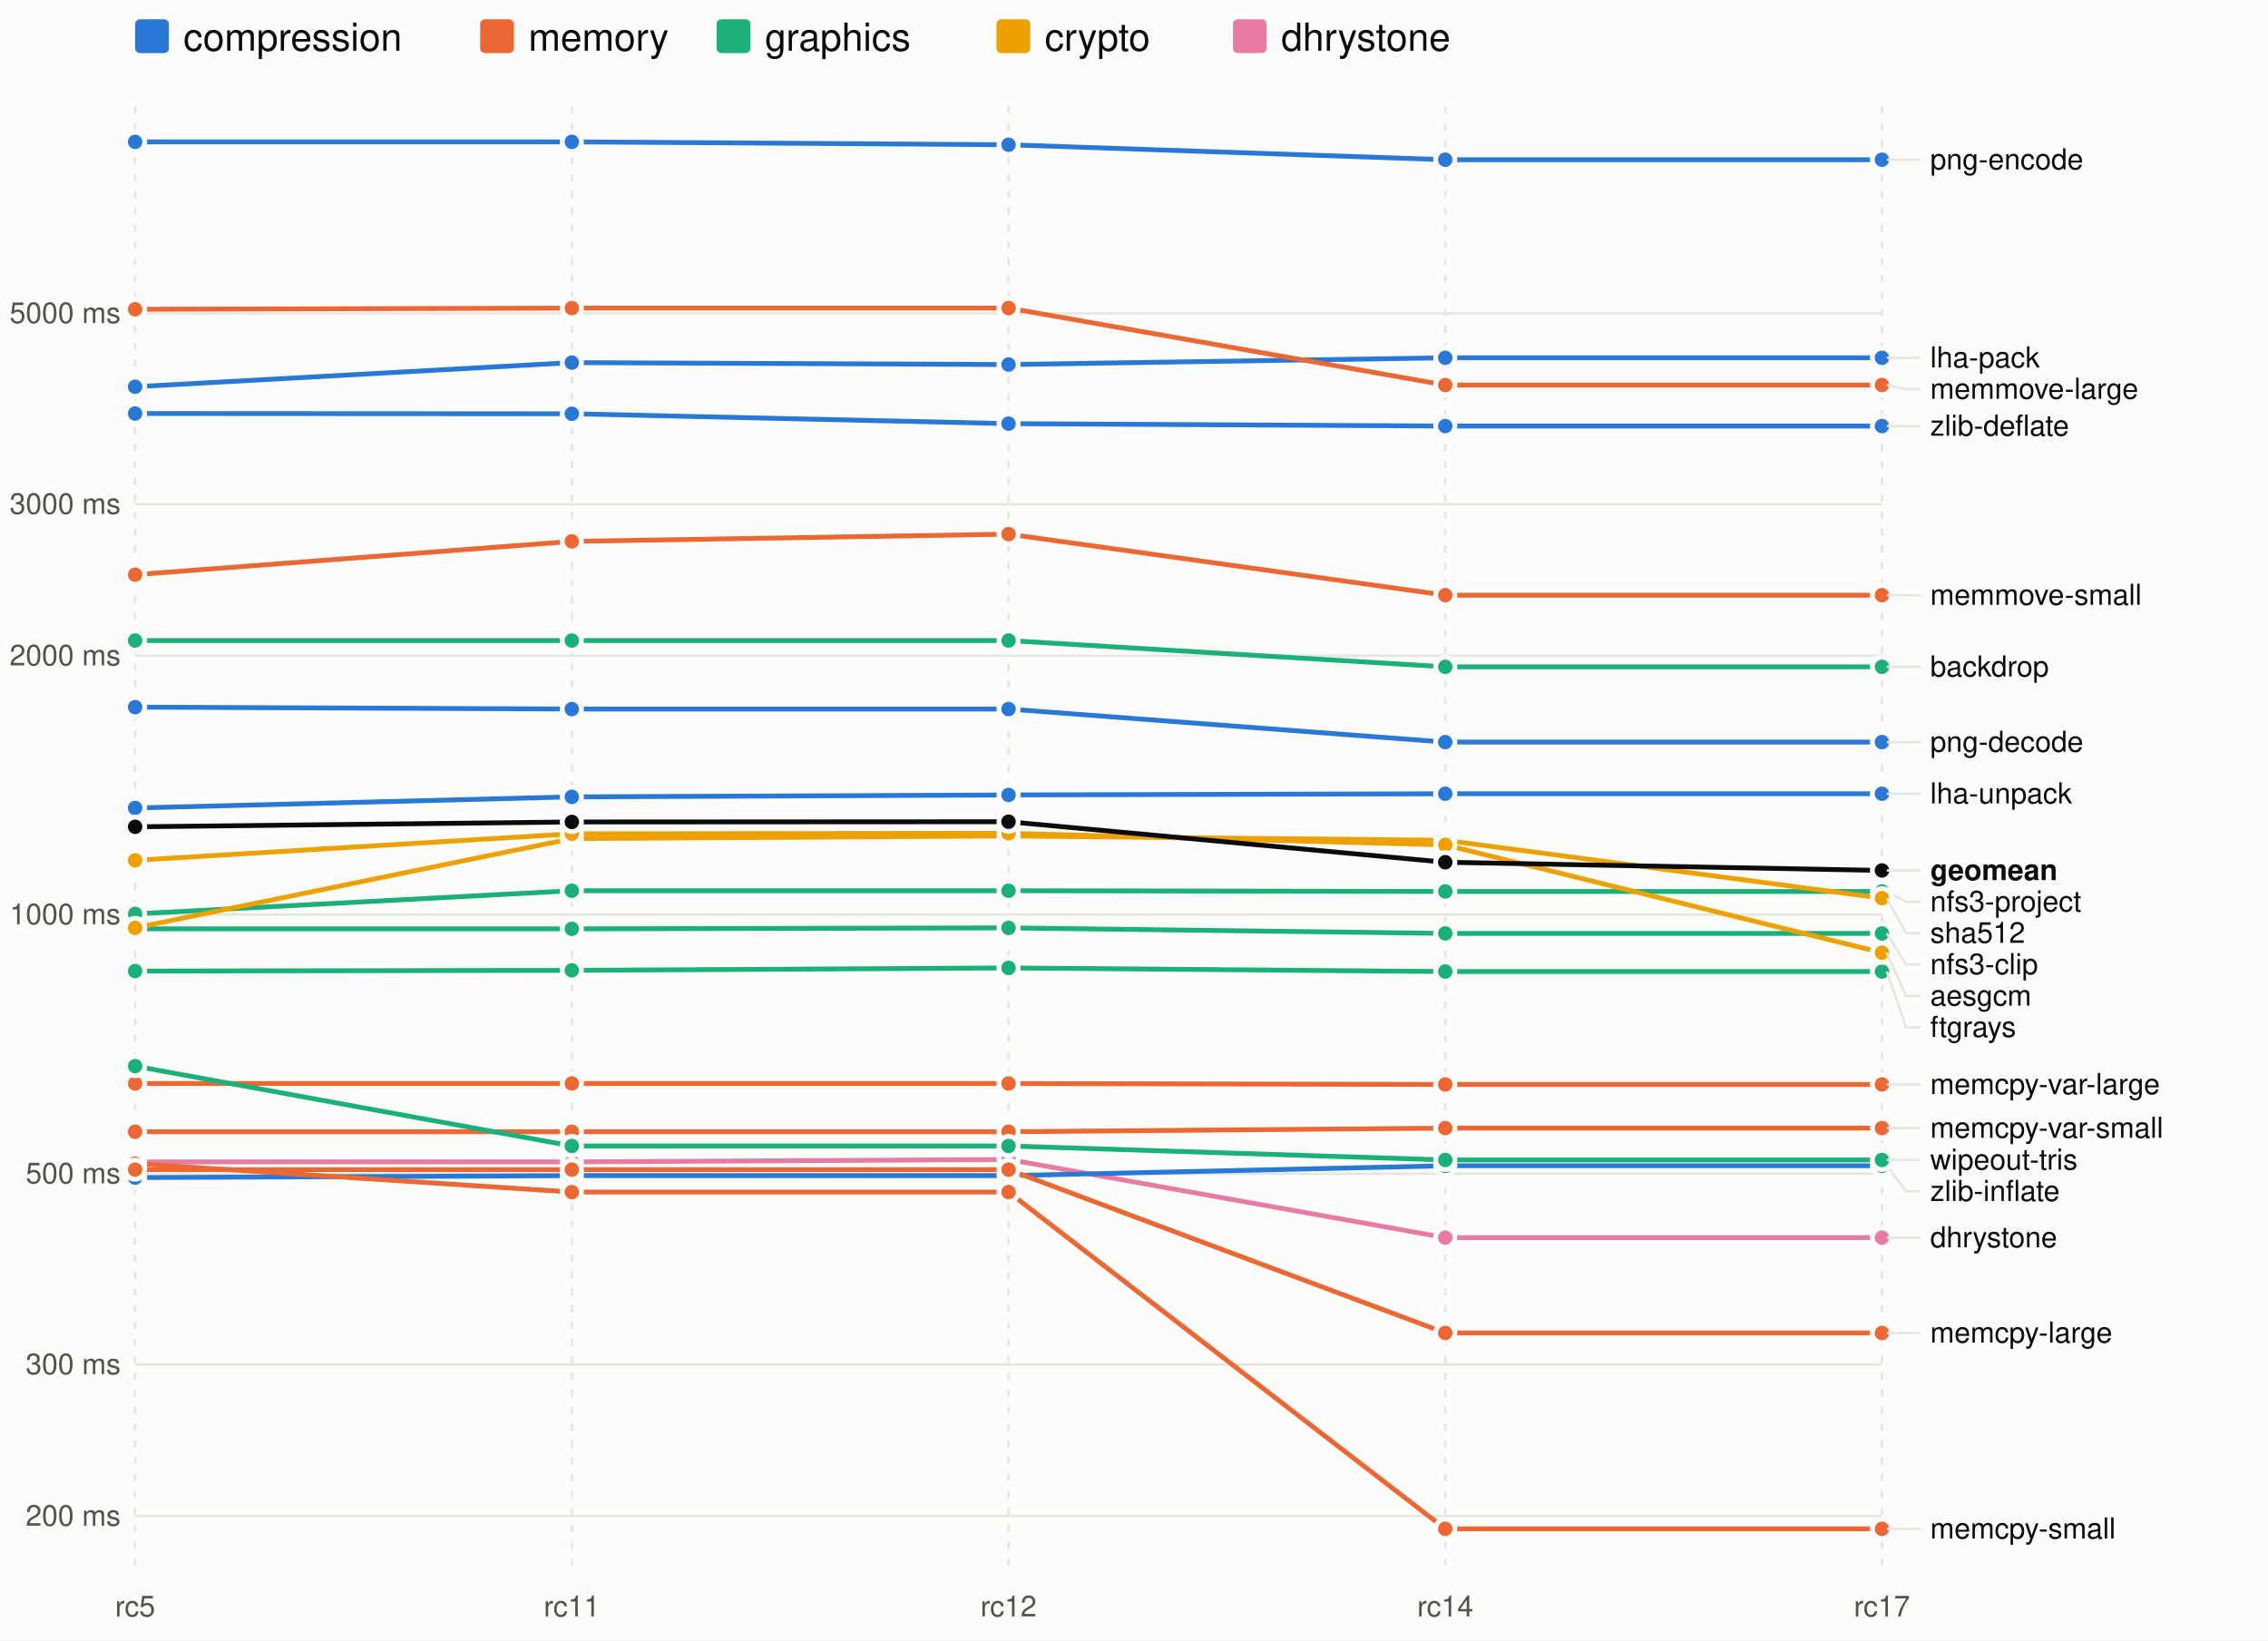
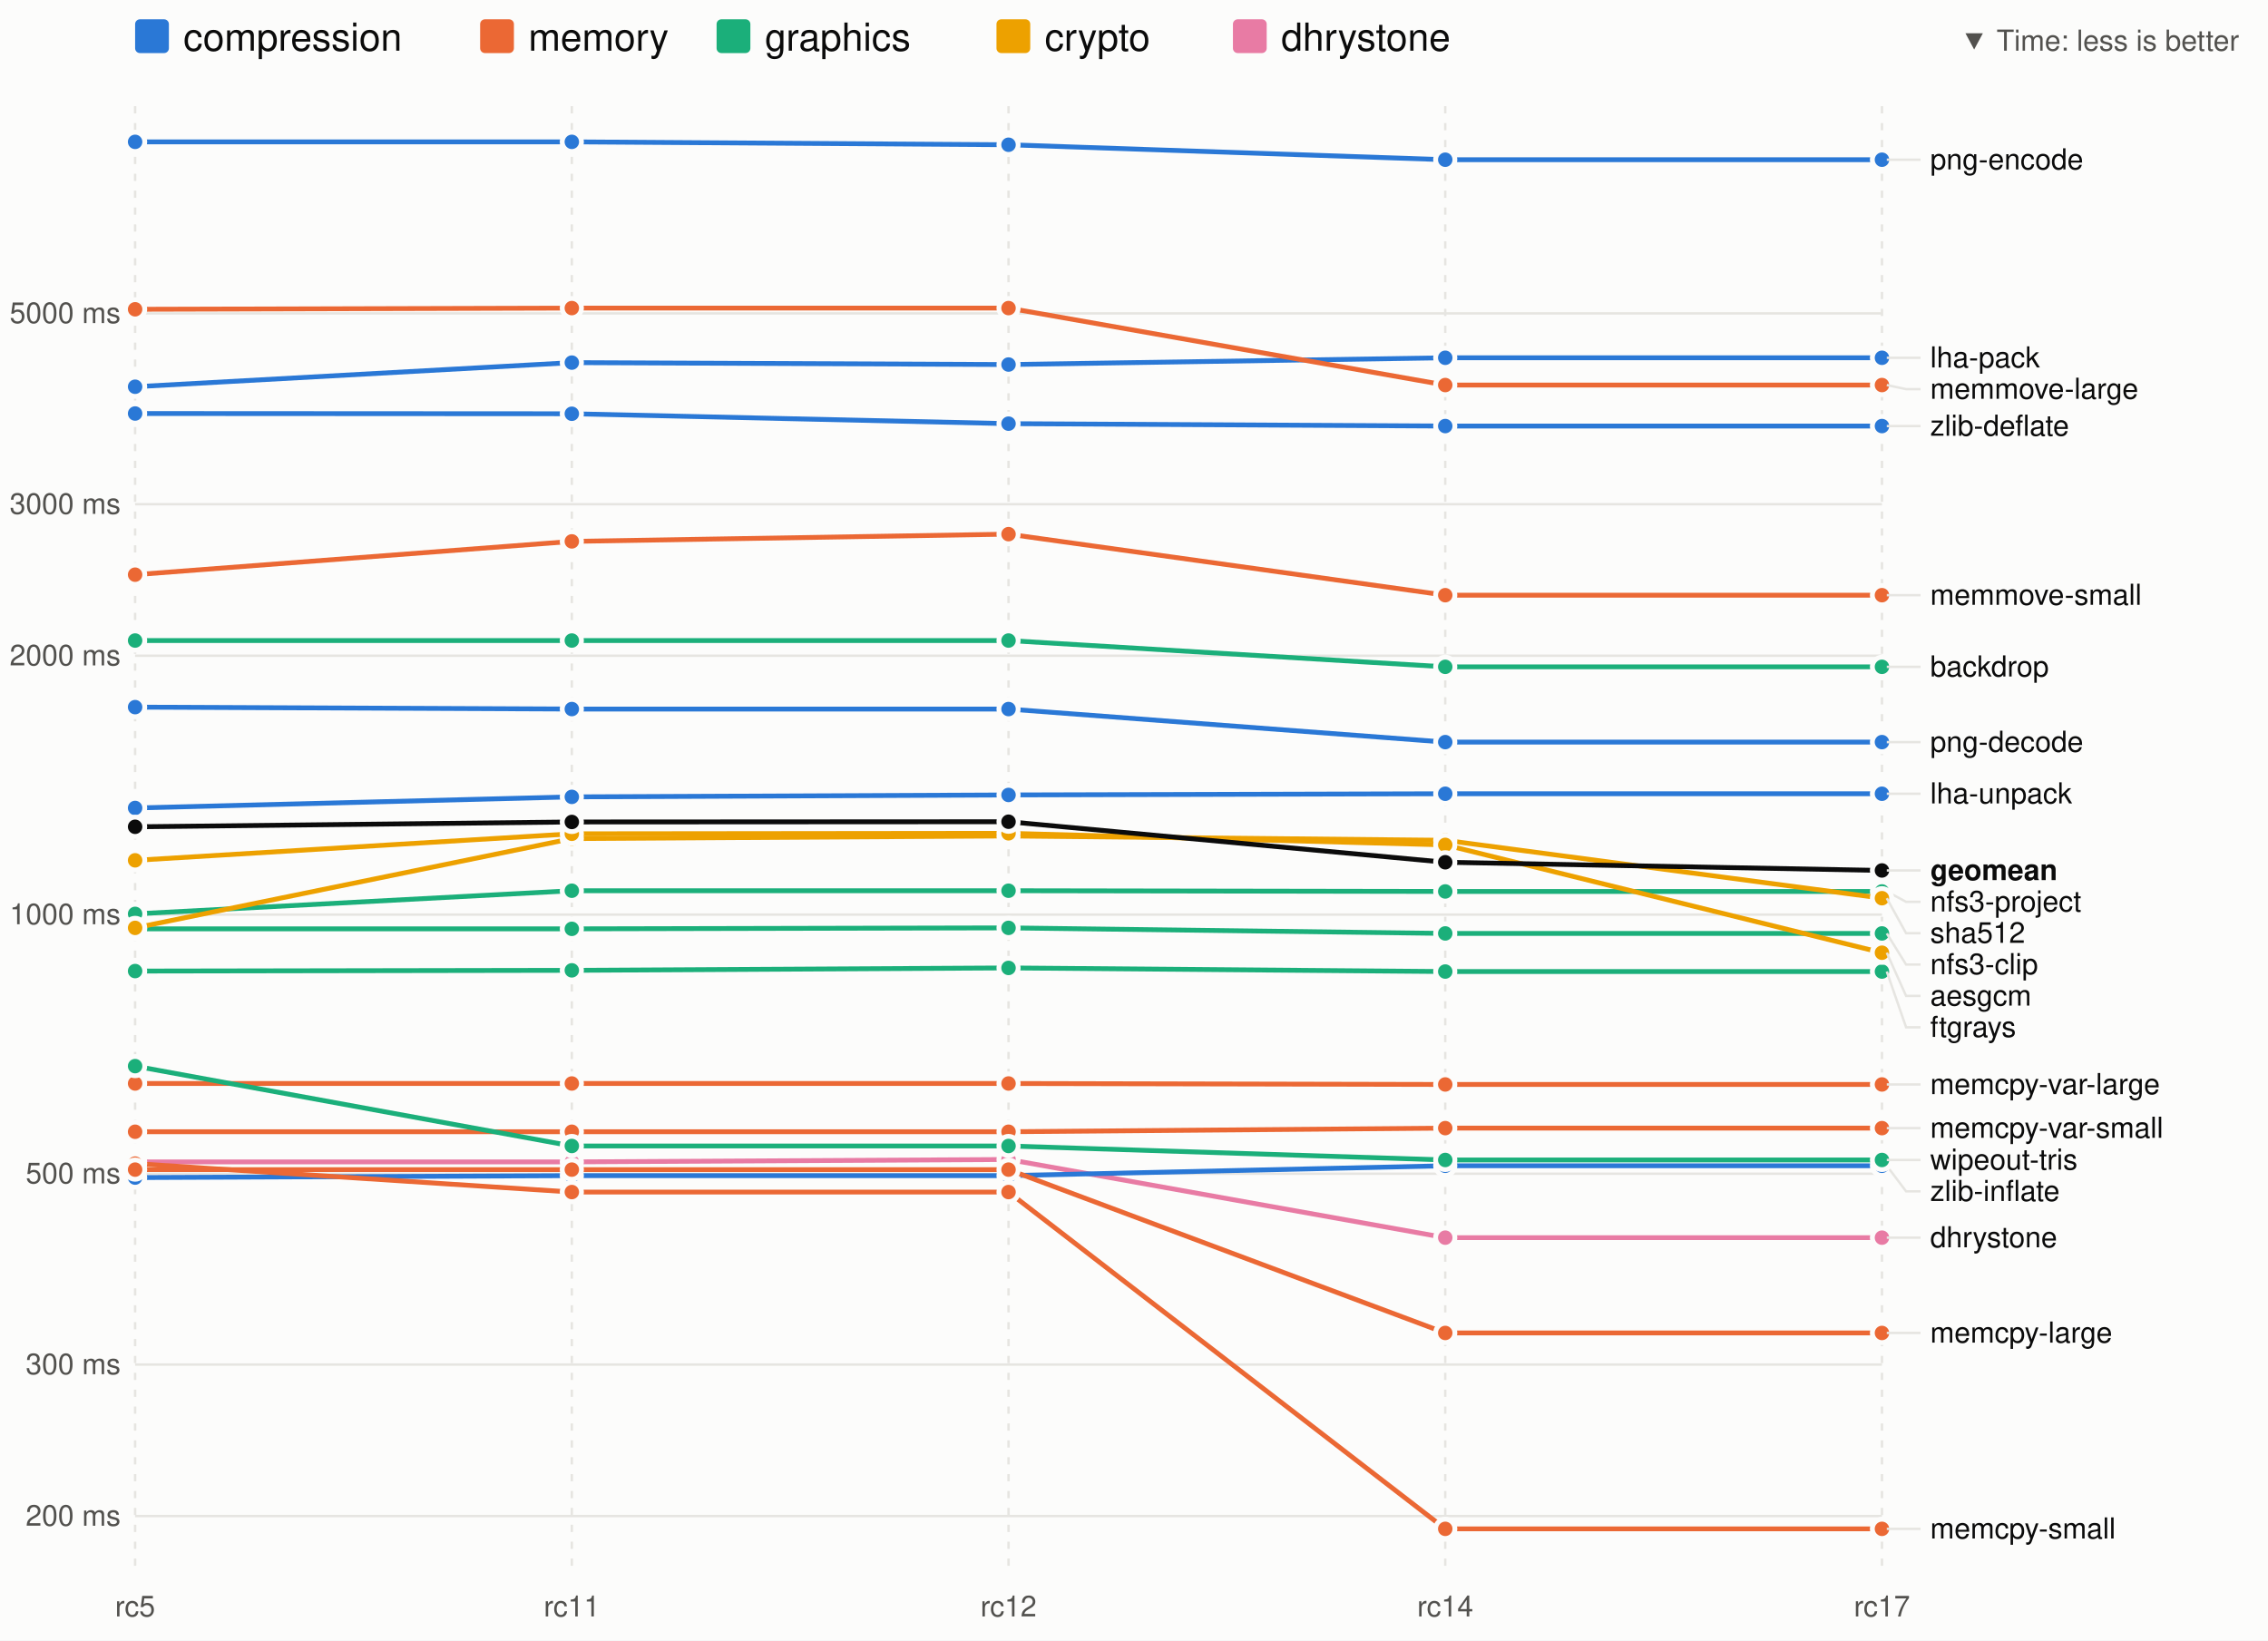
<svg xmlns="http://www.w3.org/2000/svg" width="940" height="680" viewBox="0 0 940 680" role="img" aria-label="GCC 16.2 releases on benchwork-040, time in ms">
  <style>.t{font-family:system-ui,-apple-system,'Segoe UI',Helvetica,Arial,sans-serif;font-size:12px;fill:#0b0b0b}.t.muted{fill:#52514e}.t.big{font-size:16px}.t.name{font-weight:600}.t.axis{fill:#52514e;font-size:12px}.grid{stroke:#e6e5e1;stroke-width:1}.ref{stroke:#0b0b0b;stroke-width:2}.bg{fill:#fcfcfb}.ring{stroke:#fcfcfb;stroke-width:2}.dot{fill:#0b0b0b}.s0{fill:#2a78d6}.k0{stroke:#2a78d6}.s1{fill:#eb6834}.k1{stroke:#eb6834}.s2{fill:#1baf7a}.k2{stroke:#1baf7a}.s3{fill:#eda100}.k3{stroke:#eda100}.s4{fill:#e87ba4}.k4{stroke:#e87ba4}@media(prefers-color-scheme:dark){.t{fill:#ffffff}.t.muted{fill:#c3c2b7}.t.axis{fill:#c3c2b7}.grid{stroke:#333331}.ref{stroke:#ffffff}.bg{fill:#1a1a19}.ring{stroke:#1a1a19}.dot{fill:#ffffff}.s0{fill:#3987e5}.k0{stroke:#3987e5}.s1{fill:#d95926}.k1{stroke:#d95926}.s2{fill:#199e70}.k2{stroke:#199e70}.s3{fill:#c98500}.k3{stroke:#c98500}.s4{fill:#d55181}.k4{stroke:#d55181}}</style>
  <rect class="bg" width="940" height="680" />
+   <text class="t muted" x="928" y="21" text-anchor="end">▼ Time: less is better</text>
  <rect class="s0" x="56" y="8" width="14" height="14" rx="2" />
  <text class="t big" x="76" y="21">compression</text>
  <rect class="s1" x="199" y="8" width="14" height="14" rx="2" />
  <text class="t big" x="219" y="21">memory</text>
  <rect class="s2" x="297" y="8" width="14" height="14" rx="2" />
  <text class="t big" x="317" y="21">graphics</text>
  <rect class="s3" x="413" y="8" width="14" height="14" rx="2" />
  <text class="t big" x="433" y="21">crypto</text>
  <rect class="s4" x="511" y="8" width="14" height="14" rx="2" />
  <text class="t big" x="531" y="21">dhrystone</text>
  <line class="grid" x1="56.0" y1="44" x2="56.0" y2="650" stroke-dasharray="3 4" />
  <line class="grid" x1="237.0" y1="44" x2="237.0" y2="650" stroke-dasharray="3 4" />
  <line class="grid" x1="418.0" y1="44" x2="418.0" y2="650" stroke-dasharray="3 4" />
  <line class="grid" x1="599.0" y1="44" x2="599.0" y2="650" stroke-dasharray="3 4" />
  <line class="grid" x1="780.0" y1="44" x2="780.0" y2="650" stroke-dasharray="3 4" />
  <line class="grid" x1="56" y1="628.4" x2="780" y2="628.4" />
  <text class="t axis" x="50" y="632.4" text-anchor="end">200 ms</text>
  <line class="grid" x1="56" y1="565.6" x2="780" y2="565.6" />
  <text class="t axis" x="50" y="569.6" text-anchor="end">300 ms</text>
  <line class="grid" x1="56" y1="486.5" x2="780" y2="486.5" />
  <text class="t axis" x="50" y="490.5" text-anchor="end">500 ms</text>
  <line class="grid" x1="56" y1="379.1" x2="780" y2="379.1" />
  <text class="t axis" x="50" y="383.1" text-anchor="end">1000 ms</text>
  <line class="grid" x1="56" y1="271.8" x2="780" y2="271.8" />
  <text class="t axis" x="50" y="275.8" text-anchor="end">2000 ms</text>
  <line class="grid" x1="56" y1="209.0" x2="780" y2="209.0" />
  <text class="t axis" x="50" y="213.0" text-anchor="end">3000 ms</text>
  <line class="grid" x1="56" y1="129.9" x2="780" y2="129.9" />
  <text class="t axis" x="50" y="133.9" text-anchor="end">5000 ms</text>
  <text class="t axis" x="56.0" y="670" text-anchor="middle">rc5</text>
  <text class="t axis" x="237.0" y="670" text-anchor="middle">rc11</text>
  <text class="t axis" x="418.0" y="670" text-anchor="middle">rc12</text>
  <text class="t axis" x="599.0" y="670" text-anchor="middle">rc14</text>
  <text class="t axis" x="780.0" y="670" text-anchor="middle">rc17</text>
  <path class="k4" d="M56.0,481.6L237.0,481.6L418.0,480.6L599.0,513.0L780.0,513.0" fill="none" stroke-width="2" stroke-linejoin="round" />
  <circle class="s4 ring" cx="56.0" cy="481.6" r="4" />
  <circle cx="56.0" cy="481.6" r="7" fill="transparent" />
  <circle class="s4 ring" cx="237.0" cy="481.6" r="4" />
  <circle cx="237.0" cy="481.6" r="7" fill="transparent" />
  <circle class="s4 ring" cx="418.0" cy="480.6" r="4" />
  <circle cx="418.0" cy="480.6" r="7" fill="transparent" />
  <circle class="s4 ring" cx="599.0" cy="513.0" r="4" />
  <circle cx="599.0" cy="513.0" r="7" fill="transparent" />
  <circle class="s4 ring" cx="780.0" cy="513.0" r="4" />
  <circle cx="780.0" cy="513.0" r="7" fill="transparent" />
  <path class="grid" d="M782,513.0 L790,513.0 h6" fill="none" />
  <text class="t" x="800" y="517.0">dhrystone</text>
  <path class="k2" d="M56.0,265.5L237.0,265.5L418.0,265.5L599.0,276.4L780.0,276.4" fill="none" stroke-width="2" stroke-linejoin="round" />
  <circle class="s2 ring" cx="56.0" cy="265.5" r="4" />
  <circle cx="56.0" cy="265.5" r="7" fill="transparent" />
  <circle class="s2 ring" cx="237.0" cy="265.5" r="4" />
  <circle cx="237.0" cy="265.5" r="7" fill="transparent" />
  <circle class="s2 ring" cx="418.0" cy="265.5" r="4" />
  <circle cx="418.0" cy="265.5" r="7" fill="transparent" />
  <circle class="s2 ring" cx="599.0" cy="276.4" r="4" />
  <circle cx="599.0" cy="276.4" r="7" fill="transparent" />
  <circle class="s2 ring" cx="780.0" cy="276.4" r="4" />
  <circle cx="780.0" cy="276.4" r="7" fill="transparent" />
  <path class="grid" d="M782,276.4 L790,276.4 h6" fill="none" />
  <text class="t" x="800" y="280.4">backdrop</text>
  <path class="k0" d="M56.0,160.3L237.0,150.3L418.0,151.1L599.0,148.3L780.0,148.3" fill="none" stroke-width="2" stroke-linejoin="round" />
  <circle class="s0 ring" cx="56.0" cy="160.3" r="4" />
  <circle cx="56.0" cy="160.3" r="7" fill="transparent" />
  <circle class="s0 ring" cx="237.0" cy="150.3" r="4" />
  <circle cx="237.0" cy="150.3" r="7" fill="transparent" />
  <circle class="s0 ring" cx="418.0" cy="151.1" r="4" />
  <circle cx="418.0" cy="151.1" r="7" fill="transparent" />
  <circle class="s0 ring" cx="599.0" cy="148.3" r="4" />
  <circle cx="599.0" cy="148.3" r="7" fill="transparent" />
  <circle class="s0 ring" cx="780.0" cy="148.3" r="4" />
  <circle cx="780.0" cy="148.3" r="7" fill="transparent" />
  <path class="grid" d="M782,148.3 L790,148.3 h6" fill="none" />
  <text class="t" x="800" y="152.3">lha-pack</text>
  <path class="k0" d="M56.0,334.9L237.0,330.3L418.0,329.5L599.0,329.0L780.0,329.0" fill="none" stroke-width="2" stroke-linejoin="round" />
  <circle class="s0 ring" cx="56.0" cy="334.9" r="4" />
  <circle cx="56.0" cy="334.9" r="7" fill="transparent" />
  <circle class="s0 ring" cx="237.0" cy="330.3" r="4" />
  <circle cx="237.0" cy="330.3" r="7" fill="transparent" />
  <circle class="s0 ring" cx="418.0" cy="329.5" r="4" />
  <circle cx="418.0" cy="329.5" r="7" fill="transparent" />
  <circle class="s0 ring" cx="599.0" cy="329.0" r="4" />
  <circle cx="599.0" cy="329.0" r="7" fill="transparent" />
  <circle class="s0 ring" cx="780.0" cy="329.0" r="4" />
  <circle cx="780.0" cy="329.0" r="7" fill="transparent" />
  <path class="grid" d="M782,329.0 L790,329.0 h6" fill="none" />
  <text class="t" x="800" y="333.0">lha-unpack</text>
  <path class="k0" d="M56.0,171.4L237.0,171.5L418.0,175.6L599.0,176.6L780.0,176.6" fill="none" stroke-width="2" stroke-linejoin="round" />
  <circle class="s0 ring" cx="56.0" cy="171.4" r="4" />
  <circle cx="56.0" cy="171.4" r="7" fill="transparent" />
  <circle class="s0 ring" cx="237.0" cy="171.5" r="4" />
  <circle cx="237.0" cy="171.5" r="7" fill="transparent" />
  <circle class="s0 ring" cx="418.0" cy="175.6" r="4" />
  <circle cx="418.0" cy="175.6" r="7" fill="transparent" />
  <circle class="s0 ring" cx="599.0" cy="176.6" r="4" />
  <circle cx="599.0" cy="176.6" r="7" fill="transparent" />
  <circle class="s0 ring" cx="780.0" cy="176.6" r="4" />
  <circle cx="780.0" cy="176.6" r="7" fill="transparent" />
  <path class="grid" d="M782,176.6 L790,176.6 h6" fill="none" />
  <text class="t" x="800" y="180.6">zlib-deflate</text>
  <path class="k0" d="M56.0,488.1L237.0,487.3L418.0,487.3L599.0,483.2L780.0,483.2" fill="none" stroke-width="2" stroke-linejoin="round" />
  <circle class="s0 ring" cx="56.0" cy="488.1" r="4" />
  <circle cx="56.0" cy="488.1" r="7" fill="transparent" />
  <circle class="s0 ring" cx="237.0" cy="487.3" r="4" />
  <circle cx="237.0" cy="487.3" r="7" fill="transparent" />
  <circle class="s0 ring" cx="418.0" cy="487.3" r="4" />
  <circle cx="418.0" cy="487.3" r="7" fill="transparent" />
  <circle class="s0 ring" cx="599.0" cy="483.2" r="4" />
  <circle cx="599.0" cy="483.2" r="7" fill="transparent" />
  <circle class="s0 ring" cx="780.0" cy="483.2" r="4" />
  <circle cx="780.0" cy="483.2" r="7" fill="transparent" />
  <path class="grid" d="M782,483.2 L790,493.8 h6" fill="none" />
  <text class="t" x="800" y="497.8">zlib-inflate</text>
  <path class="k0" d="M56.0,58.8L237.0,58.8L418.0,60.0L599.0,66.2L780.0,66.2" fill="none" stroke-width="2" stroke-linejoin="round" />
  <circle class="s0 ring" cx="56.0" cy="58.8" r="4" />
  <circle cx="56.0" cy="58.8" r="7" fill="transparent" />
  <circle class="s0 ring" cx="237.0" cy="58.8" r="4" />
  <circle cx="237.0" cy="58.8" r="7" fill="transparent" />
  <circle class="s0 ring" cx="418.0" cy="60.0" r="4" />
  <circle cx="418.0" cy="60.0" r="7" fill="transparent" />
  <circle class="s0 ring" cx="599.0" cy="66.2" r="4" />
  <circle cx="599.0" cy="66.2" r="7" fill="transparent" />
  <circle class="s0 ring" cx="780.0" cy="66.2" r="4" />
  <circle cx="780.0" cy="66.2" r="7" fill="transparent" />
  <path class="grid" d="M782,66.2 L790,66.2 h6" fill="none" />
  <text class="t" x="800" y="70.2">png-encode</text>
  <path class="k0" d="M56.0,293.1L237.0,293.9L418.0,293.9L599.0,307.6L780.0,307.6" fill="none" stroke-width="2" stroke-linejoin="round" />
  <circle class="s0 ring" cx="56.0" cy="293.1" r="4" />
  <circle cx="56.0" cy="293.1" r="7" fill="transparent" />
  <circle class="s0 ring" cx="237.0" cy="293.9" r="4" />
  <circle cx="237.0" cy="293.9" r="7" fill="transparent" />
  <circle class="s0 ring" cx="418.0" cy="293.9" r="4" />
  <circle cx="418.0" cy="293.9" r="7" fill="transparent" />
  <circle class="s0 ring" cx="599.0" cy="307.6" r="4" />
  <circle cx="599.0" cy="307.6" r="7" fill="transparent" />
  <circle class="s0 ring" cx="780.0" cy="307.6" r="4" />
  <circle cx="780.0" cy="307.6" r="7" fill="transparent" />
  <path class="grid" d="M782,307.6 L790,307.6 h6" fill="none" />
  <text class="t" x="800" y="311.6">png-decode</text>
  <path class="k2" d="M56.0,402.5L237.0,402.2L418.0,401.2L599.0,402.7L780.0,402.7" fill="none" stroke-width="2" stroke-linejoin="round" />
  <circle class="s2 ring" cx="56.0" cy="402.5" r="4" />
  <circle cx="56.0" cy="402.5" r="7" fill="transparent" />
  <circle class="s2 ring" cx="237.0" cy="402.2" r="4" />
  <circle cx="237.0" cy="402.2" r="7" fill="transparent" />
  <circle class="s2 ring" cx="418.0" cy="401.2" r="4" />
  <circle cx="418.0" cy="401.2" r="7" fill="transparent" />
  <circle class="s2 ring" cx="599.0" cy="402.7" r="4" />
  <circle cx="599.0" cy="402.7" r="7" fill="transparent" />
  <circle class="s2 ring" cx="780.0" cy="402.7" r="4" />
  <circle cx="780.0" cy="402.7" r="7" fill="transparent" />
  <path class="grid" d="M782,402.7 L790,425.8 h6" fill="none" />
  <text class="t" x="800" y="429.8">ftgrays</text>
  <path class="k1" d="M56.0,482.3L237.0,494.1L418.0,494.1L599.0,633.7L780.0,633.7" fill="none" stroke-width="2" stroke-linejoin="round" />
  <circle class="s1 ring" cx="56.0" cy="482.3" r="4" />
  <circle cx="56.0" cy="482.3" r="7" fill="transparent" />
  <circle class="s1 ring" cx="237.0" cy="494.1" r="4" />
  <circle cx="237.0" cy="494.1" r="7" fill="transparent" />
  <circle class="s1 ring" cx="418.0" cy="494.1" r="4" />
  <circle cx="418.0" cy="494.1" r="7" fill="transparent" />
  <circle class="s1 ring" cx="599.0" cy="633.7" r="4" />
  <circle cx="599.0" cy="633.7" r="7" fill="transparent" />
  <circle class="s1 ring" cx="780.0" cy="633.7" r="4" />
  <circle cx="780.0" cy="633.7" r="7" fill="transparent" />
  <path class="grid" d="M782,633.7 L790,633.7 h6" fill="none" />
  <text class="t" x="800" y="637.7">memcpy-small</text>
  <path class="k1" d="M56.0,484.8L237.0,484.8L418.0,484.8L599.0,552.5L780.0,552.5" fill="none" stroke-width="2" stroke-linejoin="round" />
  <circle class="s1 ring" cx="56.0" cy="484.8" r="4" />
  <circle cx="56.0" cy="484.8" r="7" fill="transparent" />
  <circle class="s1 ring" cx="237.0" cy="484.8" r="4" />
  <circle cx="237.0" cy="484.8" r="7" fill="transparent" />
  <circle class="s1 ring" cx="418.0" cy="484.8" r="4" />
  <circle cx="418.0" cy="484.8" r="7" fill="transparent" />
  <circle class="s1 ring" cx="599.0" cy="552.5" r="4" />
  <circle cx="599.0" cy="552.5" r="7" fill="transparent" />
  <circle class="s1 ring" cx="780.0" cy="552.5" r="4" />
  <circle cx="780.0" cy="552.5" r="7" fill="transparent" />
  <path class="grid" d="M782,552.5 L790,552.5 h6" fill="none" />
  <text class="t" x="800" y="556.5">memcpy-large</text>
  <path class="k1" d="M56.0,469.1L237.0,469.1L418.0,469.1L599.0,467.6L780.0,467.6" fill="none" stroke-width="2" stroke-linejoin="round" />
  <circle class="s1 ring" cx="56.0" cy="469.1" r="4" />
  <circle cx="56.0" cy="469.1" r="7" fill="transparent" />
  <circle class="s1 ring" cx="237.0" cy="469.1" r="4" />
  <circle cx="237.0" cy="469.1" r="7" fill="transparent" />
  <circle class="s1 ring" cx="418.0" cy="469.1" r="4" />
  <circle cx="418.0" cy="469.1" r="7" fill="transparent" />
  <circle class="s1 ring" cx="599.0" cy="467.6" r="4" />
  <circle cx="599.0" cy="467.6" r="7" fill="transparent" />
  <circle class="s1 ring" cx="780.0" cy="467.6" r="4" />
  <circle cx="780.0" cy="467.6" r="7" fill="transparent" />
  <path class="grid" d="M782,467.6 L790,467.6 h6" fill="none" />
  <text class="t" x="800" y="471.6">memcpy-var-small</text>
  <path class="k1" d="M56.0,449.1L237.0,449.1L418.0,449.1L599.0,449.5L780.0,449.5" fill="none" stroke-width="2" stroke-linejoin="round" />
  <circle class="s1 ring" cx="56.0" cy="449.1" r="4" />
  <circle cx="56.0" cy="449.1" r="7" fill="transparent" />
  <circle class="s1 ring" cx="237.0" cy="449.1" r="4" />
  <circle cx="237.0" cy="449.1" r="7" fill="transparent" />
  <circle class="s1 ring" cx="418.0" cy="449.1" r="4" />
  <circle cx="418.0" cy="449.1" r="7" fill="transparent" />
  <circle class="s1 ring" cx="599.0" cy="449.5" r="4" />
  <circle cx="599.0" cy="449.5" r="7" fill="transparent" />
  <circle class="s1 ring" cx="780.0" cy="449.5" r="4" />
  <circle cx="780.0" cy="449.5" r="7" fill="transparent" />
  <path class="grid" d="M782,449.5 L790,449.5 h6" fill="none" />
  <text class="t" x="800" y="453.5">memcpy-var-large</text>
  <path class="k1" d="M56.0,238.2L237.0,224.4L418.0,221.4L599.0,246.7L780.0,246.7" fill="none" stroke-width="2" stroke-linejoin="round" />
  <circle class="s1 ring" cx="56.0" cy="238.2" r="4" />
  <circle cx="56.0" cy="238.2" r="7" fill="transparent" />
  <circle class="s1 ring" cx="237.0" cy="224.4" r="4" />
  <circle cx="237.0" cy="224.4" r="7" fill="transparent" />
  <circle class="s1 ring" cx="418.0" cy="221.4" r="4" />
  <circle cx="418.0" cy="221.4" r="7" fill="transparent" />
  <circle class="s1 ring" cx="599.0" cy="246.7" r="4" />
  <circle cx="599.0" cy="246.7" r="7" fill="transparent" />
  <circle class="s1 ring" cx="780.0" cy="246.7" r="4" />
  <circle cx="780.0" cy="246.7" r="7" fill="transparent" />
  <path class="grid" d="M782,246.7 L790,246.7 h6" fill="none" />
  <text class="t" x="800" y="250.7">memmove-small</text>
  <path class="k1" d="M56.0,128.2L237.0,127.7L418.0,127.7L599.0,159.6L780.0,159.6" fill="none" stroke-width="2" stroke-linejoin="round" />
  <circle class="s1 ring" cx="56.0" cy="128.2" r="4" />
  <circle cx="56.0" cy="128.2" r="7" fill="transparent" />
  <circle class="s1 ring" cx="237.0" cy="127.7" r="4" />
  <circle cx="237.0" cy="127.7" r="7" fill="transparent" />
  <circle class="s1 ring" cx="418.0" cy="127.7" r="4" />
  <circle cx="418.0" cy="127.7" r="7" fill="transparent" />
  <circle class="s1 ring" cx="599.0" cy="159.6" r="4" />
  <circle cx="599.0" cy="159.6" r="7" fill="transparent" />
  <circle class="s1 ring" cx="780.0" cy="159.6" r="4" />
  <circle cx="780.0" cy="159.6" r="7" fill="transparent" />
  <path class="grid" d="M782,159.6 L790,161.3 h6" fill="none" />
  <text class="t" x="800" y="165.3">memmove-large</text>
  <path class="k2" d="M56.0,441.9L237.0,475.0L418.0,475.0L599.0,480.8L780.0,480.8" fill="none" stroke-width="2" stroke-linejoin="round" />
  <circle class="s2 ring" cx="56.0" cy="441.9" r="4" />
  <circle cx="56.0" cy="441.9" r="7" fill="transparent" />
  <circle class="s2 ring" cx="237.0" cy="475.0" r="4" />
  <circle cx="237.0" cy="475.0" r="7" fill="transparent" />
  <circle class="s2 ring" cx="418.0" cy="475.0" r="4" />
  <circle cx="418.0" cy="475.0" r="7" fill="transparent" />
  <circle class="s2 ring" cx="599.0" cy="480.8" r="4" />
  <circle cx="599.0" cy="480.8" r="7" fill="transparent" />
  <circle class="s2 ring" cx="780.0" cy="480.8" r="4" />
  <circle cx="780.0" cy="480.8" r="7" fill="transparent" />
  <path class="grid" d="M782,480.8 L790,480.8 h6" fill="none" />
  <text class="t" x="800" y="484.8">wipeout-tris</text>
  <path class="k2" d="M56.0,378.8L237.0,369.2L418.0,369.2L599.0,369.5L780.0,369.5" fill="none" stroke-width="2" stroke-linejoin="round" />
  <circle class="s2 ring" cx="56.0" cy="378.8" r="4" />
  <circle cx="56.0" cy="378.8" r="7" fill="transparent" />
  <circle class="s2 ring" cx="237.0" cy="369.2" r="4" />
  <circle cx="237.0" cy="369.2" r="7" fill="transparent" />
  <circle class="s2 ring" cx="418.0" cy="369.2" r="4" />
  <circle cx="418.0" cy="369.2" r="7" fill="transparent" />
  <circle class="s2 ring" cx="599.0" cy="369.5" r="4" />
  <circle cx="599.0" cy="369.5" r="7" fill="transparent" />
  <circle class="s2 ring" cx="780.0" cy="369.5" r="4" />
  <circle cx="780.0" cy="369.5" r="7" fill="transparent" />
  <path class="grid" d="M782,369.5 L790,373.8 h6" fill="none" />
  <text class="t" x="800" y="377.8">nfs3-project</text>
  <path class="k2" d="M56.0,385.0L237.0,385.0L418.0,384.6L599.0,386.9L780.0,386.9" fill="none" stroke-width="2" stroke-linejoin="round" />
  <circle class="s2 ring" cx="56.0" cy="385.0" r="4" />
  <circle cx="56.0" cy="385.0" r="7" fill="transparent" />
  <circle class="s2 ring" cx="237.0" cy="385.0" r="4" />
  <circle cx="237.0" cy="385.0" r="7" fill="transparent" />
  <circle class="s2 ring" cx="418.0" cy="384.6" r="4" />
  <circle cx="418.0" cy="384.6" r="7" fill="transparent" />
  <circle class="s2 ring" cx="599.0" cy="386.9" r="4" />
  <circle cx="599.0" cy="386.9" r="7" fill="transparent" />
  <circle class="s2 ring" cx="780.0" cy="386.9" r="4" />
  <circle cx="780.0" cy="386.9" r="7" fill="transparent" />
  <path class="grid" d="M782,386.9 L790,399.8 h6" fill="none" />
  <text class="t" x="800" y="403.8">nfs3-clip</text>
  <path class="k3" d="M56.0,384.6L237.0,347.6L418.0,346.5L599.0,348.3L780.0,372.3" fill="none" stroke-width="2" stroke-linejoin="round" />
  <circle class="s3 ring" cx="56.0" cy="384.6" r="4" />
  <circle cx="56.0" cy="384.6" r="7" fill="transparent" />
  <circle class="s3 ring" cx="237.0" cy="347.6" r="4" />
  <circle cx="237.0" cy="347.6" r="7" fill="transparent" />
  <circle class="s3 ring" cx="418.0" cy="346.5" r="4" />
  <circle cx="418.0" cy="346.5" r="7" fill="transparent" />
  <circle class="s3 ring" cx="599.0" cy="348.3" r="4" />
  <circle cx="599.0" cy="348.3" r="7" fill="transparent" />
  <circle class="s3 ring" cx="780.0" cy="372.3" r="4" />
  <circle cx="780.0" cy="372.3" r="7" fill="transparent" />
  <path class="grid" d="M782,372.3 L790,386.8 h6" fill="none" />
  <text class="t" x="800" y="390.8">sha512</text>
  <path class="k3" d="M56.0,356.6L237.0,345.6L418.0,345.4L599.0,350.2L780.0,394.9" fill="none" stroke-width="2" stroke-linejoin="round" />
  <circle class="s3 ring" cx="56.0" cy="356.6" r="4" />
  <circle cx="56.0" cy="356.6" r="7" fill="transparent" />
  <circle class="s3 ring" cx="237.0" cy="345.6" r="4" />
  <circle cx="237.0" cy="345.6" r="7" fill="transparent" />
  <circle class="s3 ring" cx="418.0" cy="345.4" r="4" />
  <circle cx="418.0" cy="345.4" r="7" fill="transparent" />
  <circle class="s3 ring" cx="599.0" cy="350.2" r="4" />
  <circle cx="599.0" cy="350.2" r="7" fill="transparent" />
  <circle class="s3 ring" cx="780.0" cy="394.9" r="4" />
  <circle cx="780.0" cy="394.9" r="7" fill="transparent" />
  <path class="grid" d="M782,394.9 L790,412.8 h6" fill="none" />
  <text class="t" x="800" y="416.8">aesgcm</text>
  <path class="ref" d="M56.0,342.7L237.0,340.7L418.0,340.6L599.0,357.4L780.0,360.8" fill="none" stroke-width="3" stroke-linejoin="round" />
  <circle class="dot ring" cx="56.0" cy="342.7" r="4" />
  <circle cx="56.0" cy="342.7" r="7" fill="transparent" />
  <circle class="dot ring" cx="237.0" cy="340.7" r="4" />
  <circle cx="237.0" cy="340.7" r="7" fill="transparent" />
  <circle class="dot ring" cx="418.0" cy="340.6" r="4" />
  <circle cx="418.0" cy="340.6" r="7" fill="transparent" />
  <circle class="dot ring" cx="599.0" cy="357.4" r="4" />
  <circle cx="599.0" cy="357.4" r="7" fill="transparent" />
  <circle class="dot ring" cx="780.0" cy="360.8" r="4" />
  <circle cx="780.0" cy="360.8" r="7" fill="transparent" />
  <path class="grid" d="M782,360.8 L790,360.8 h6" fill="none" />
  <text class="t name" x="800" y="364.8">geomean</text>
</svg>
